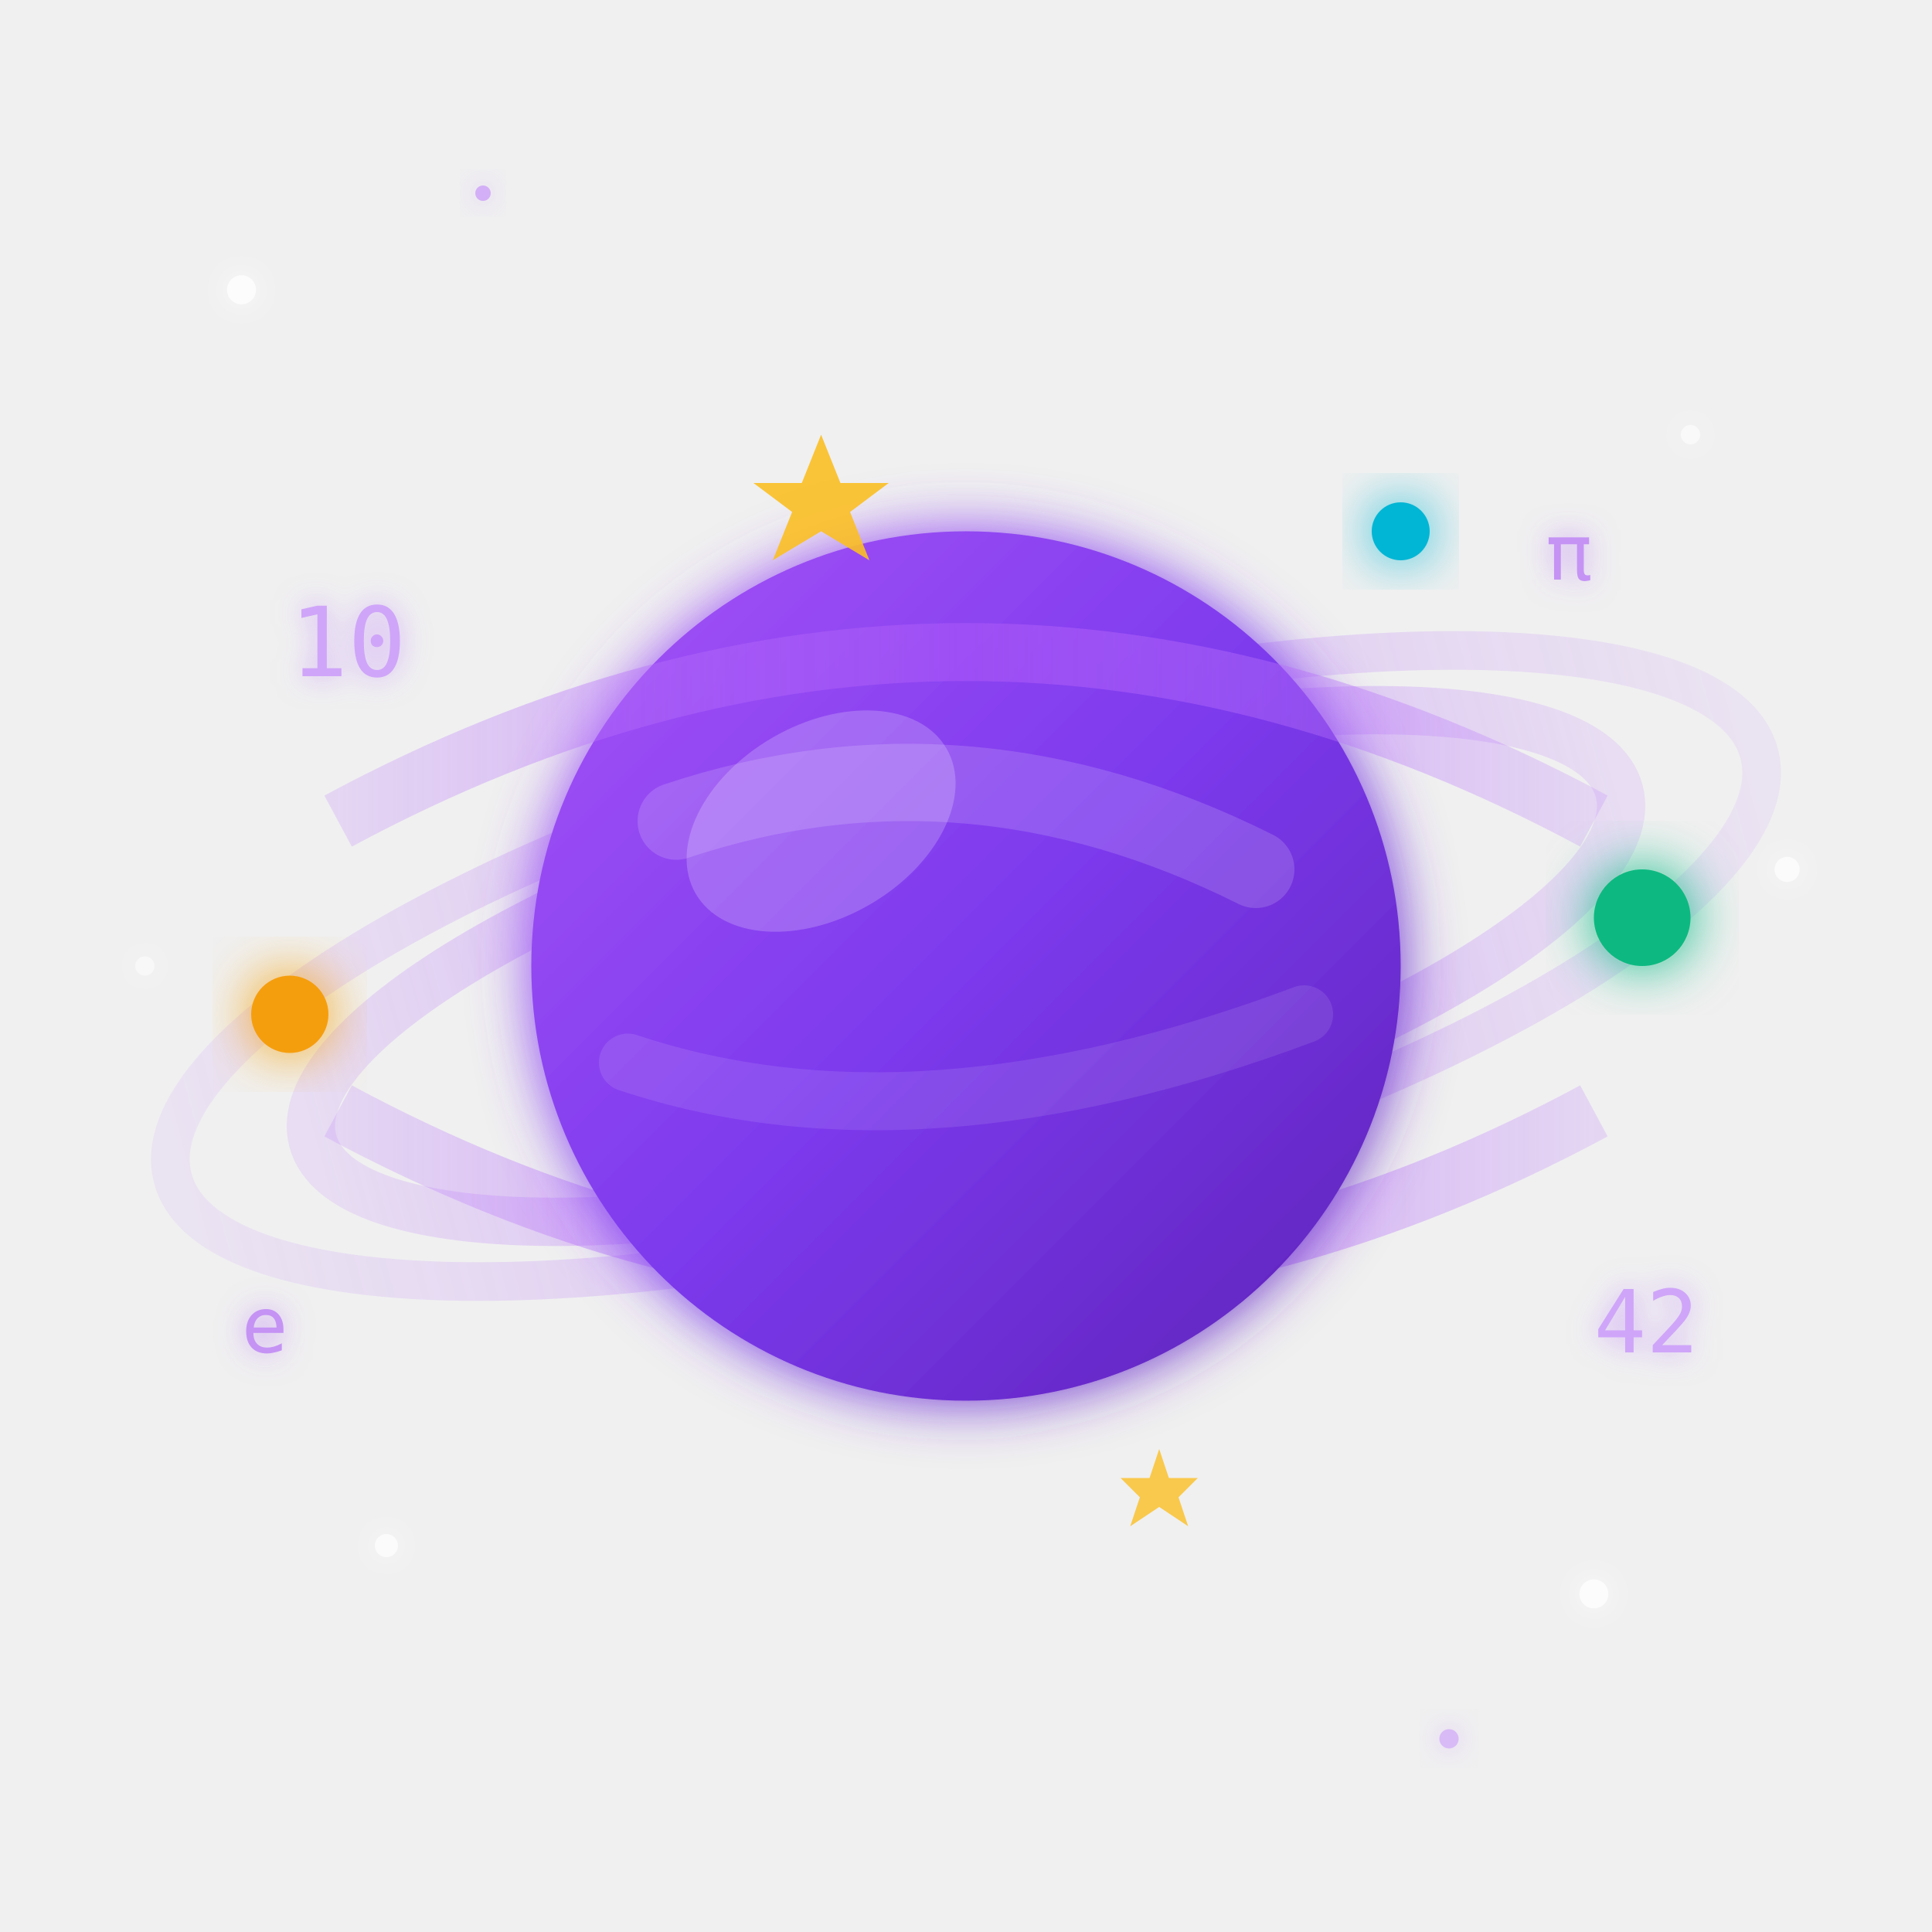
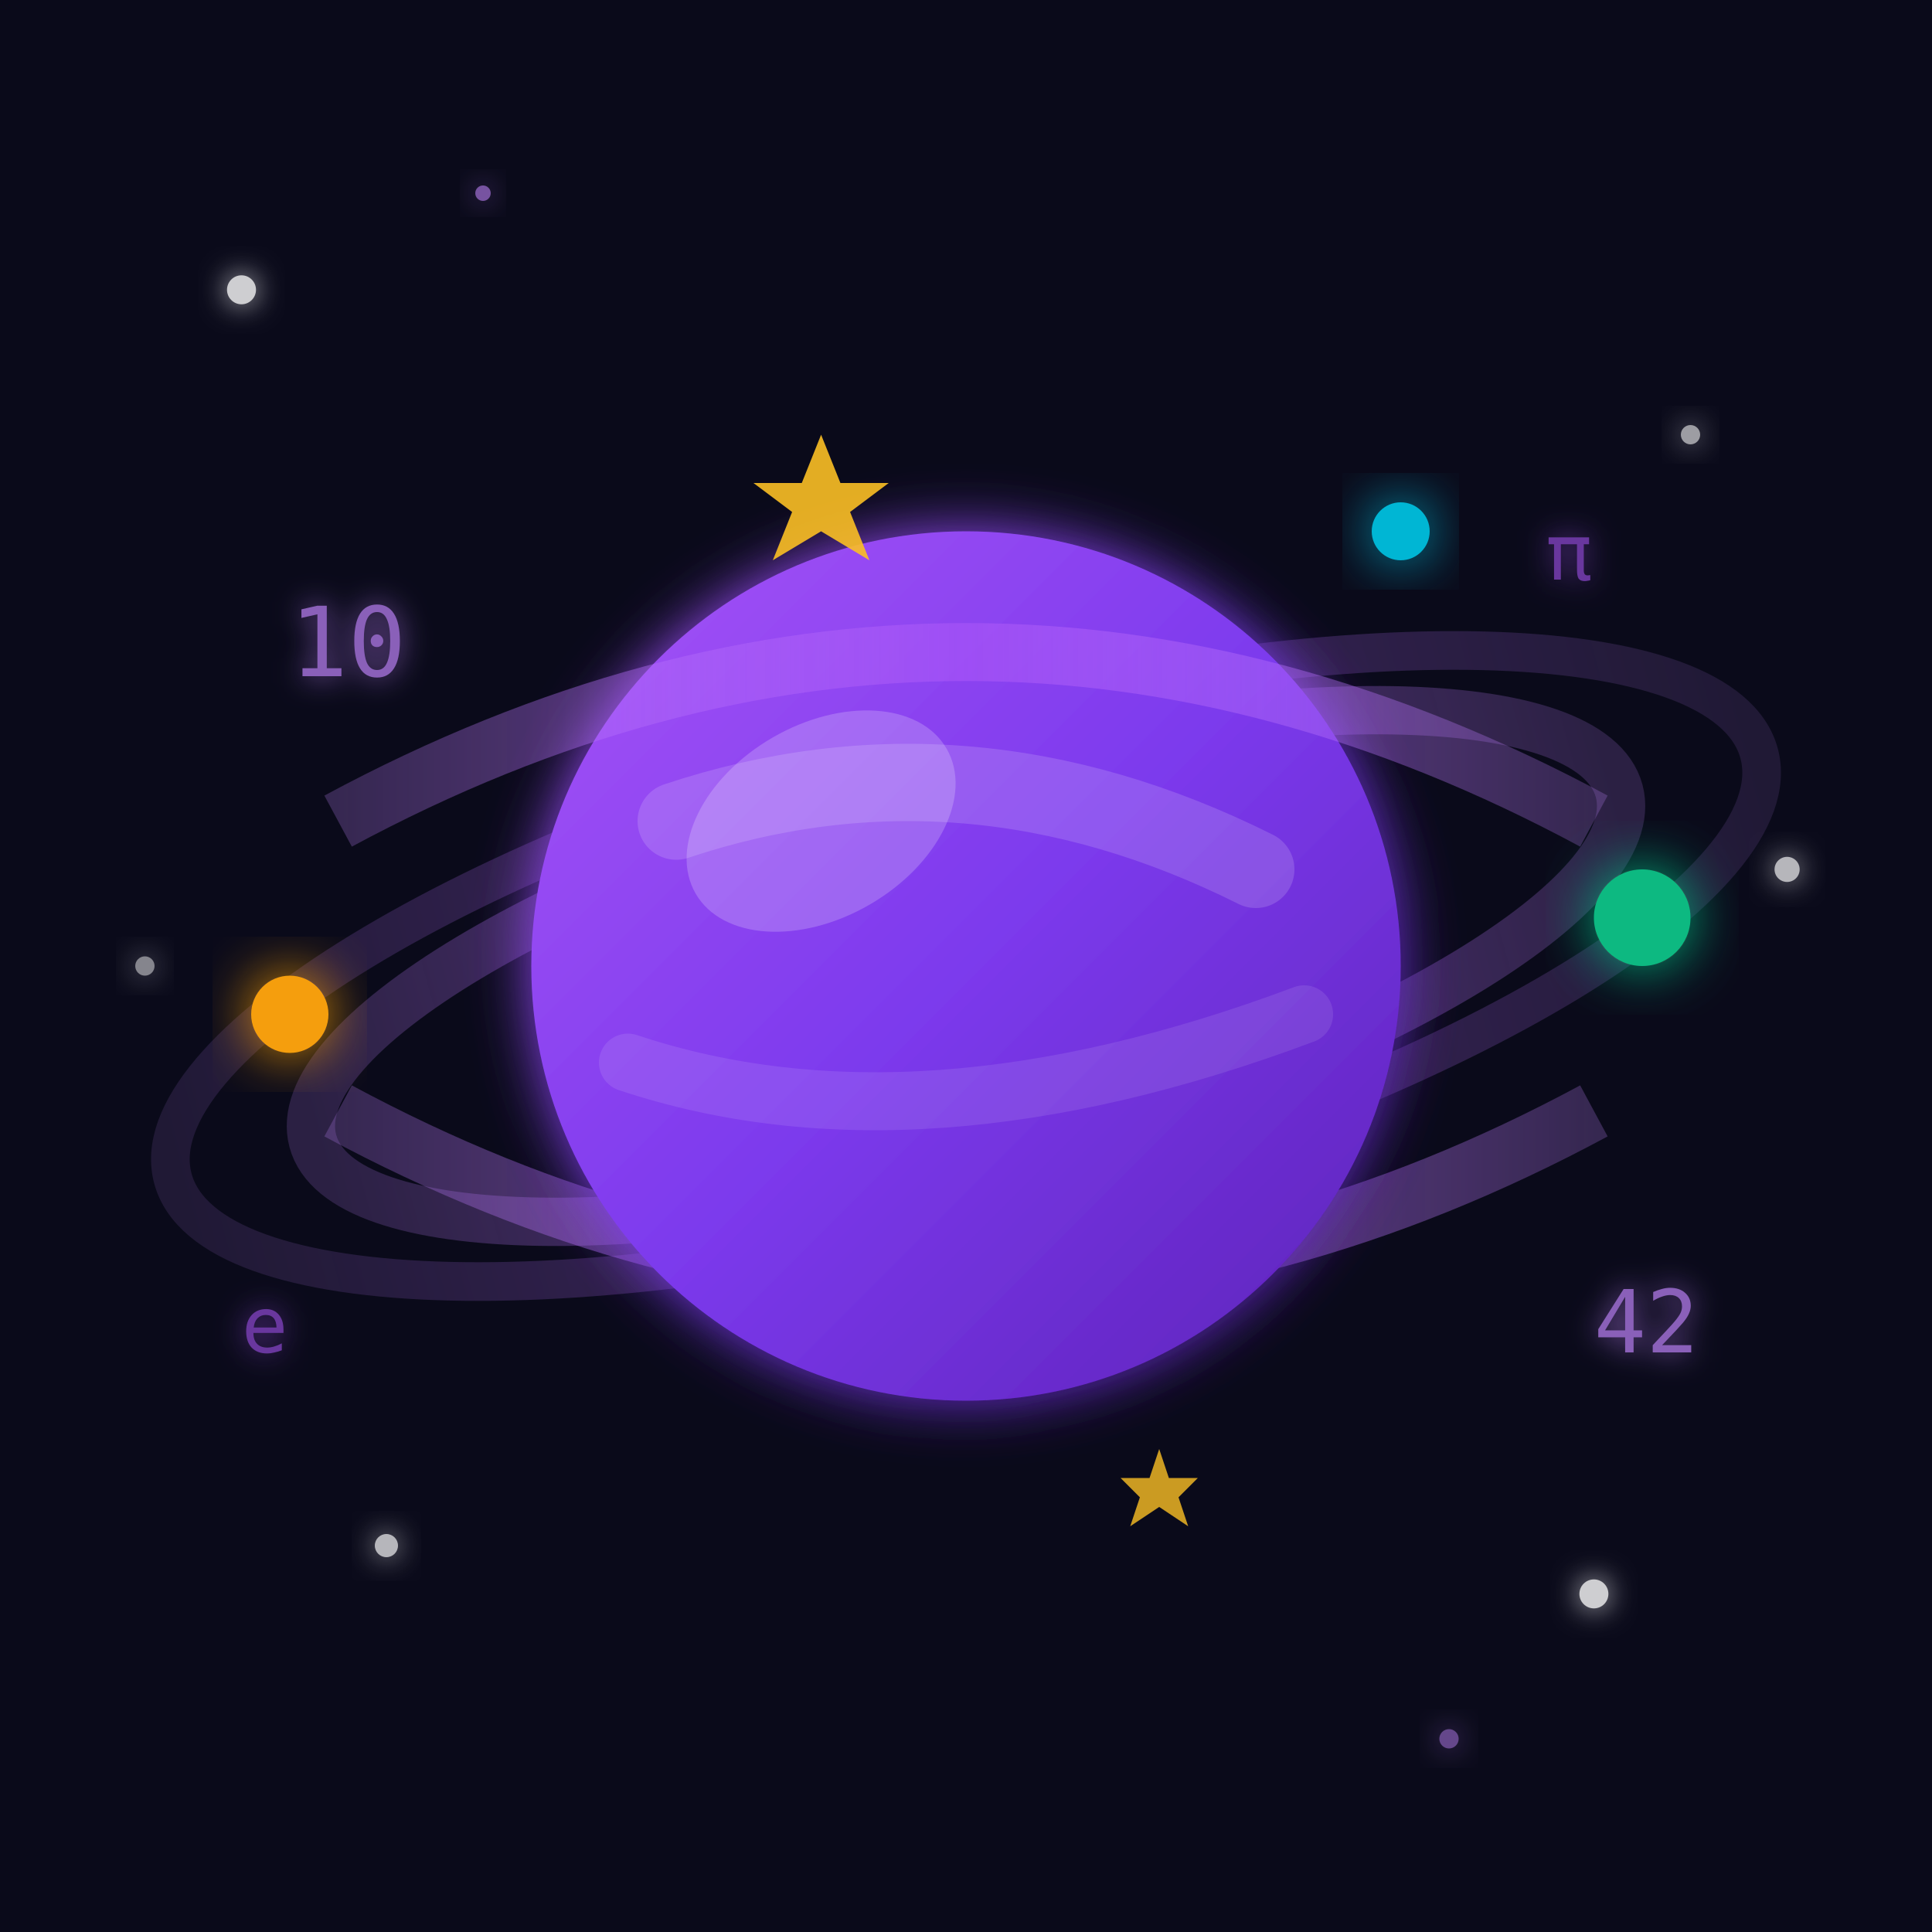
<svg xmlns="http://www.w3.org/2000/svg" viewBox="0 0 200 200">
  <defs>
    <linearGradient id="planetGradient" x1="0%" y1="0%" x2="100%" y2="100%">
      <stop offset="0%" style="stop-color:#a855f7" />
      <stop offset="50%" style="stop-color:#7c3aed" />
      <stop offset="100%" style="stop-color:#5b21b6" />
    </linearGradient>
    <linearGradient id="ringGradient" x1="0%" y1="0%" x2="100%" y2="0%">
      <stop offset="0%" style="stop-color:#c084fc;stop-opacity:0.3" />
      <stop offset="50%" style="stop-color:#a855f7;stop-opacity:0.8" />
      <stop offset="100%" style="stop-color:#c084fc;stop-opacity:0.3" />
    </linearGradient>
    <filter id="glow" x="-50%" y="-50%" width="200%" height="200%">
      <feGaussianBlur stdDeviation="3" result="coloredBlur" />
      <feMerge>
        <feMergeNode in="coloredBlur" />
        <feMergeNode in="SourceGraphic" />
      </feMerge>
    </filter>
    <filter id="starGlow" x="-100%" y="-100%" width="300%" height="300%">
      <feGaussianBlur stdDeviation="1.5" result="coloredBlur" />
      <feMerge>
        <feMergeNode in="coloredBlur" />
        <feMergeNode in="SourceGraphic" />
      </feMerge>
    </filter>
  </defs>
+   <rect width="200" height="200" fill="#0a0a1a" />
  <circle cx="25" cy="30" r="1.5" fill="#fff" filter="url(#starGlow)" opacity="0.8" />
  <circle cx="175" cy="45" r="1" fill="#fff" filter="url(#starGlow)" opacity="0.6" />
  <circle cx="40" cy="160" r="1.2" fill="#fff" filter="url(#starGlow)" opacity="0.7" />
  <circle cx="165" cy="165" r="1.5" fill="#fff" filter="url(#starGlow)" opacity="0.8" />
  <circle cx="15" cy="100" r="1" fill="#fff" filter="url(#starGlow)" opacity="0.5" />
  <circle cx="185" cy="90" r="1.3" fill="#fff" filter="url(#starGlow)" opacity="0.7" />
  <circle cx="50" cy="20" r="0.8" fill="#c084fc" filter="url(#starGlow)" opacity="0.6" />
  <circle cx="150" cy="180" r="1" fill="#c084fc" filter="url(#starGlow)" opacity="0.5" />
  <ellipse cx="100" cy="100" rx="85" ry="25" fill="none" stroke="url(#ringGradient)" stroke-width="4" transform="rotate(-15, 100, 100)" opacity="0.4" />
  <ellipse cx="100" cy="100" rx="70" ry="20" fill="none" stroke="url(#ringGradient)" stroke-width="5" transform="rotate(-15, 100, 100)" opacity="0.6" />
  <path d="M 35 115 Q 100 150 165 115" fill="none" stroke="url(#ringGradient)" stroke-width="6" opacity="0.8" />
  <circle cx="100" cy="100" r="45" fill="url(#planetGradient)" filter="url(#glow)" />
  <ellipse cx="85" cy="85" rx="15" ry="10" fill="rgba(255,255,255,0.2)" transform="rotate(-30, 85, 85)" />
  <path d="M 70 85 Q 100 75 130 90" fill="none" stroke="rgba(255,255,255,0.15)" stroke-width="8" stroke-linecap="round" />
  <path d="M 65 110 Q 95 120 135 105" fill="none" stroke="rgba(255,255,255,0.1)" stroke-width="6" stroke-linecap="round" />
  <path d="M 35 85 Q 100 50 165 85" fill="none" stroke="url(#ringGradient)" stroke-width="6" opacity="0.8" />
  <text x="30" y="70" font-family="monospace" font-size="10" fill="#c084fc" opacity="0.7" filter="url(#starGlow)">10</text>
  <text x="160" y="60" font-family="monospace" font-size="8" fill="#a855f7" opacity="0.6" filter="url(#starGlow)">π</text>
  <text x="165" y="140" font-family="monospace" font-size="9" fill="#c084fc" opacity="0.7" filter="url(#starGlow)">42</text>
  <text x="25" y="140" font-family="monospace" font-size="8" fill="#a855f7" opacity="0.6" filter="url(#starGlow)">e</text>
  <circle cx="170" cy="95" r="5" fill="#10b981" filter="url(#glow)" />
  <circle cx="30" cy="105" r="4" fill="#f59e0b" filter="url(#glow)" />
  <circle cx="145" cy="55" r="3" fill="#06b6d4" filter="url(#glow)" />
  <path d="M 85 45 L 87 50 L 92 50 L 88 53 L 90 58 L 85 55 L 80 58 L 82 53 L 78 50 L 83 50 Z" fill="#fbbf24" opacity="0.9" />
  <path d="M 120 150 L 121 153 L 124 153 L 122 155 L 123 158 L 120 156 L 117 158 L 118 155 L 116 153 L 119 153 Z" fill="#fbbf24" opacity="0.8" />
</svg>
